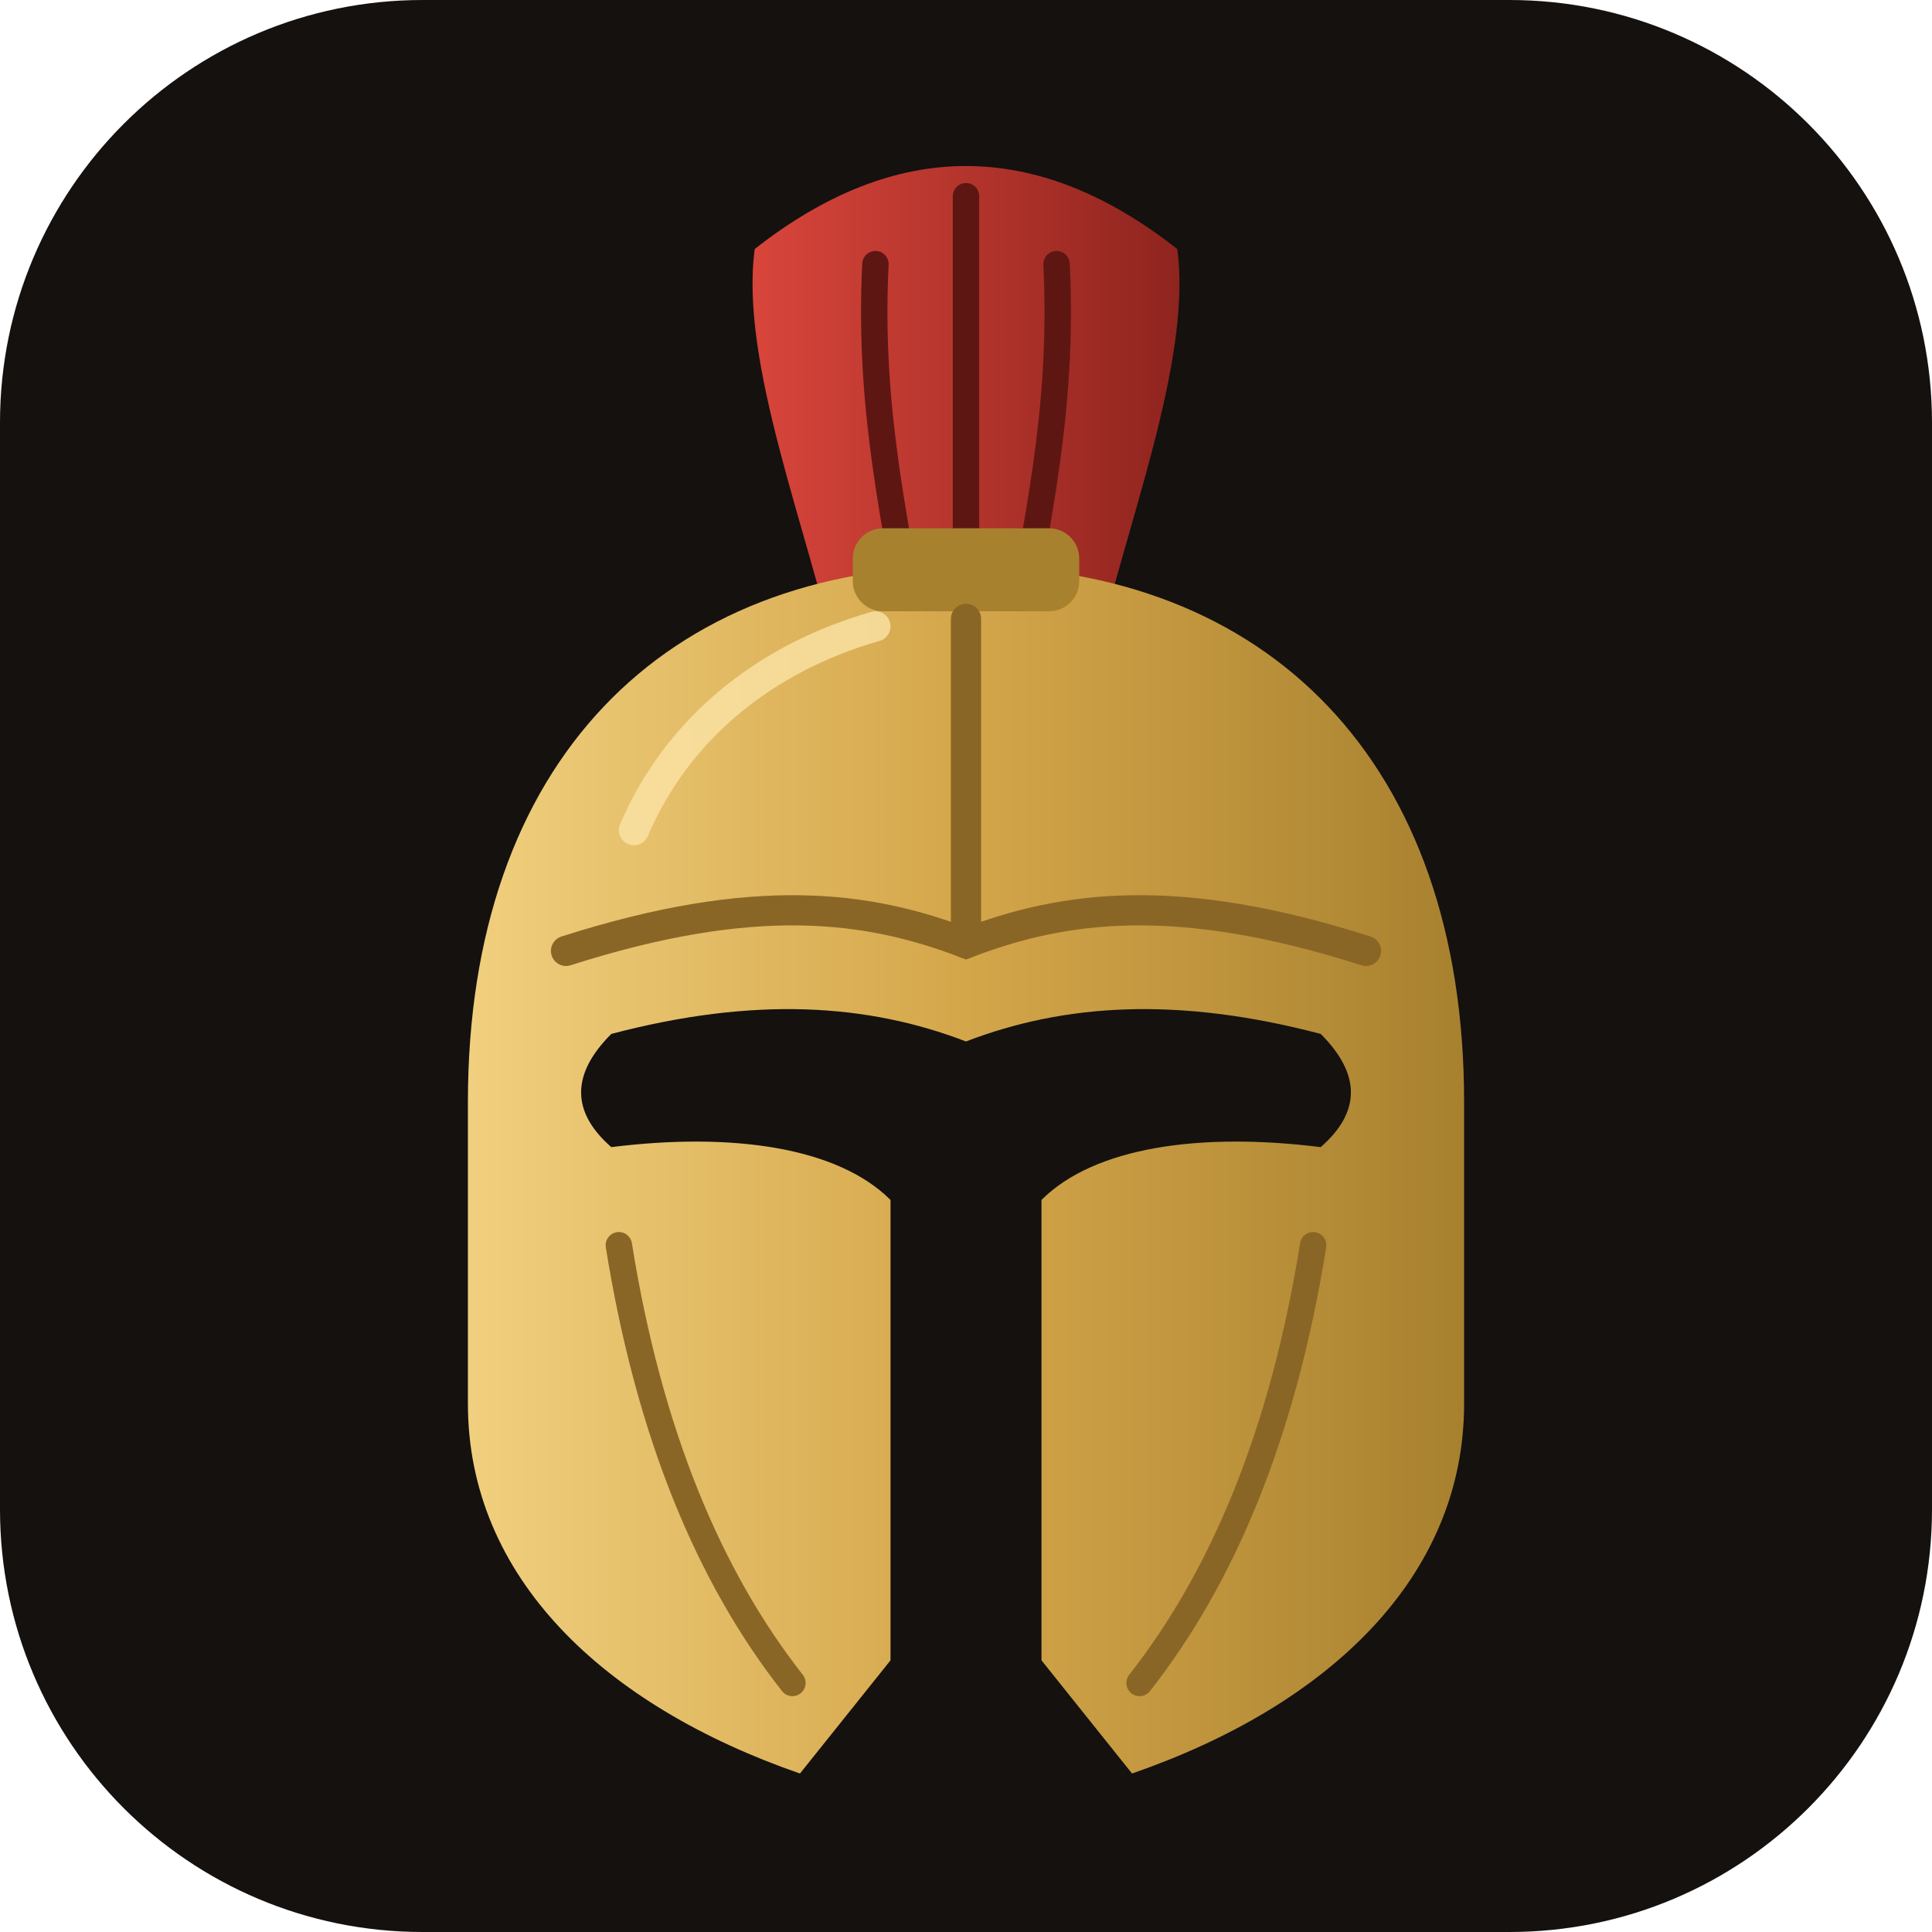
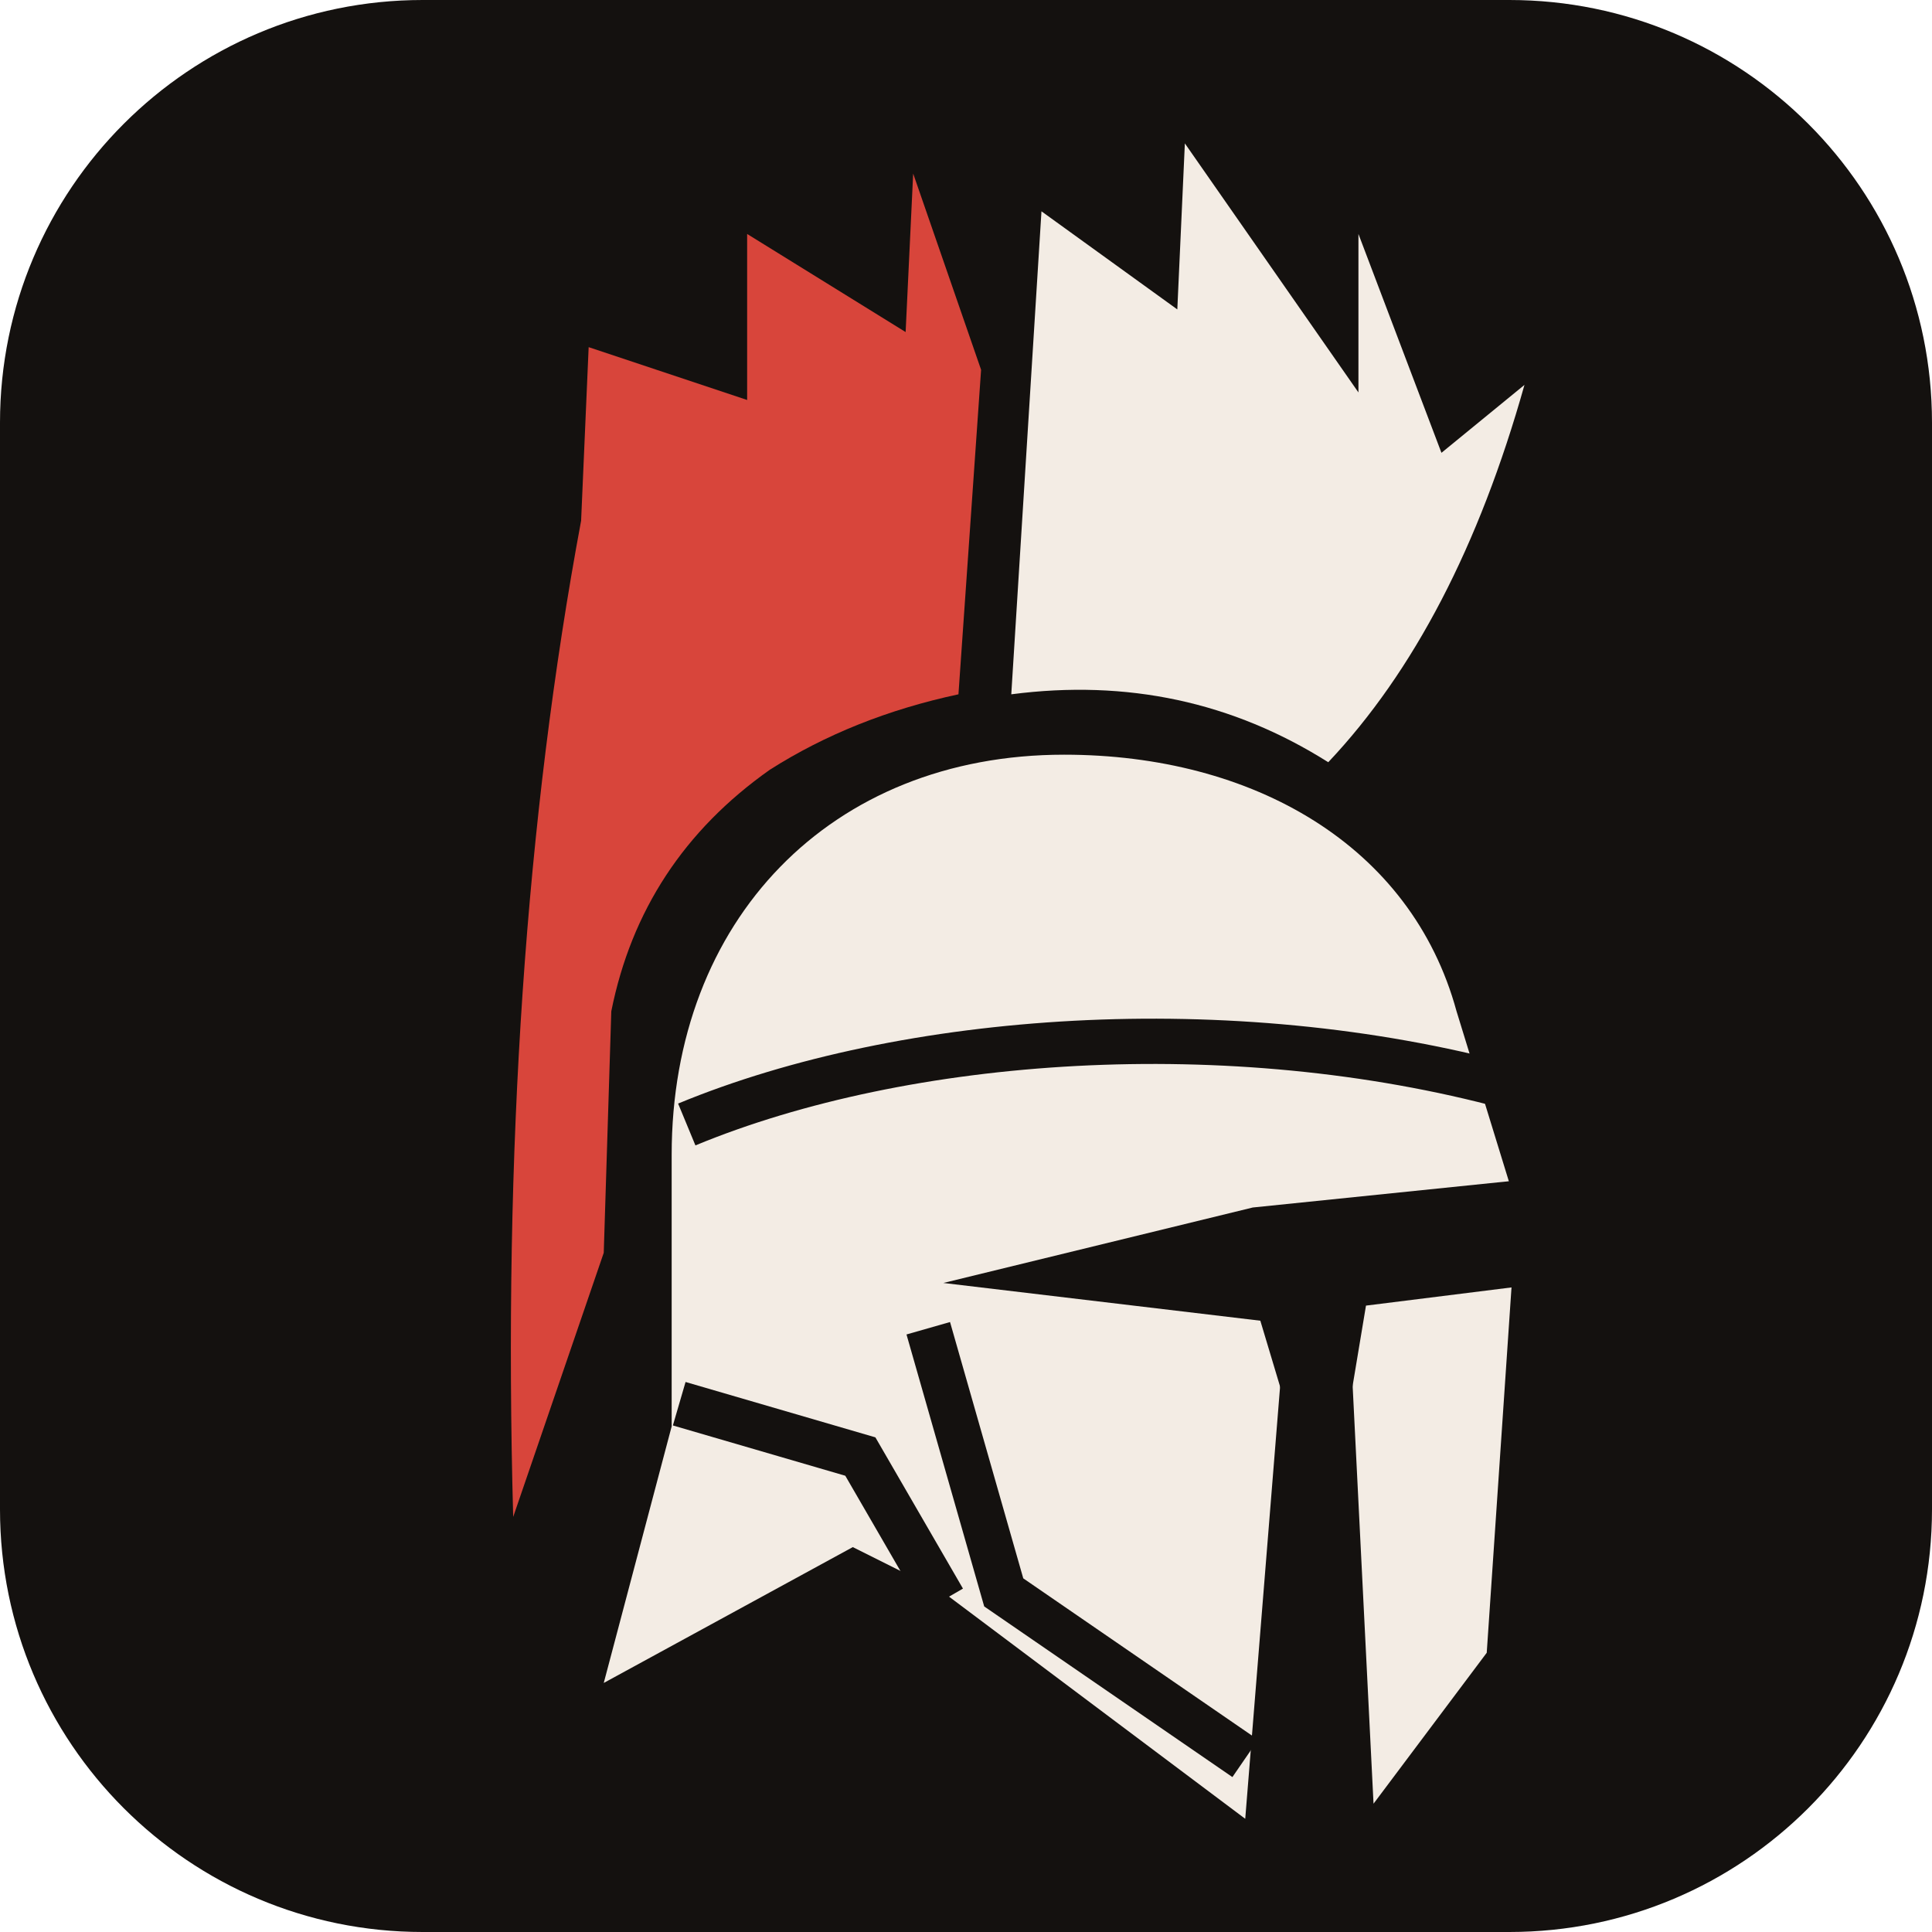
<svg xmlns="http://www.w3.org/2000/svg" viewBox="0 0 512 512">
-   <defs>
-     <linearGradient id="g" x1="0" y1="0" x2="1" y2="0">
-       <stop offset="0" stop-color="#f0cf7e" />
-       <stop offset="0.5" stop-color="#d4a64a" />
-       <stop offset="1" stop-color="#a8812f" />
-     </linearGradient>
-     <linearGradient id="r" x1="0" y1="0" x2="1" y2="0">
-       <stop offset="0" stop-color="#d8453b" />
-       <stop offset="1" stop-color="#8f241e" />
-     </linearGradient>
-   </defs>
  <rect width="512" height="512" rx="112" fill="#14110f" />
-   <path d="M222 176 C 214 140 196 96 200 66 Q 256 22 312 66 C 316 96 298 140 290 176 Z" fill="url(#r)" />
-   <path d="M232 70 C 230 110 238 140 242 168 M256 52 L256 168 M280 70 C 282 110 274 140 270 168" stroke="#5e1612" stroke-width="7" stroke-linecap="round" fill="none" />
-   <path fill="url(#g)" d="M256 150     C 336 150 388 202 388 292 L 388 372     C 388 418 352 452 300 470 L 276 440 L 276 318     C 290 304 318 300 350 304 Q 366 290 350 274     C 312 264 282 266 256 276 C 230 266 200 264 162 274     Q 146 290 162 304 C 194 300 222 304 236 318     L 236 440 L 212 470 C 160 452 124 418 124 372 L 124 292     C 124 202 176 150 256 150 Z" />
-   <rect x="226" y="140" width="60" height="22" rx="8" fill="#a8812f" />
-   <path d="M256 164 L256 250" stroke="#8a6626" stroke-width="8" stroke-linecap="round" />
-   <path d="M150 252 C 200 236 230 240 256 250 C 282 240 312 236 362 252" stroke="#8a6626" stroke-width="8" stroke-linecap="round" fill="none" />
-   <path d="M164 330 C 172 380 188 418 210 446 M348 330 C 340 380 324 418 302 446" stroke="#8a6626" stroke-width="7" stroke-linecap="round" fill="none" />
-   <path d="M168 220 C 180 192 204 174 232 166" stroke="#fbe3a6" stroke-width="8" stroke-linecap="round" fill="none" opacity="0.8" />
+   <g transform="translate(14 6)">
+     <path d="M 240 178 L 246 92 L 228 40 L 226 82 L 184 56 L 184 100 L 142 86 L 140 132 Q 118 250 122 396 L 146 326 L 148 262 Q 156 222 190 198 Q 212 184 240 178 Z" fill="#d8453b" />
+     <path d="M 338 196 Q 372 160 390 96 L 368 114 L 346 56 L 346 98 L 300 32 L 298 76 L 262 50 L 254 178 Q 300 172 338 196 Z" fill="#f3ece4" />
+     <path d="M 372 262 C 360 218 318 194 268 194 C 206 194 164 238 164 300 L 164 372 L 146 440 L 212 404 L 236 416  L 316 476 L 326 352 L 344 352 L 350 472 L 380 432 L 388 314 Z" fill="#f3ece4" />
+     <path d="M 236 334 L 318 314 L 396 306 L 396 334 L 348 340 L 344 364 L 326 364 L 320 344 Z" fill="#14110f" />
+     <g fill="none" stroke="#14110f" stroke-width="12" stroke-linejoin="miter">
+       <path d="M 168 292 C 226 268 312 262 386 282" />
+       <path d="M 232 346 L 252 416 L 316 460" />
+       <path d="M 166 366 L 214 380 L 236 418" />
+     </g>
+   </g>
</svg>
